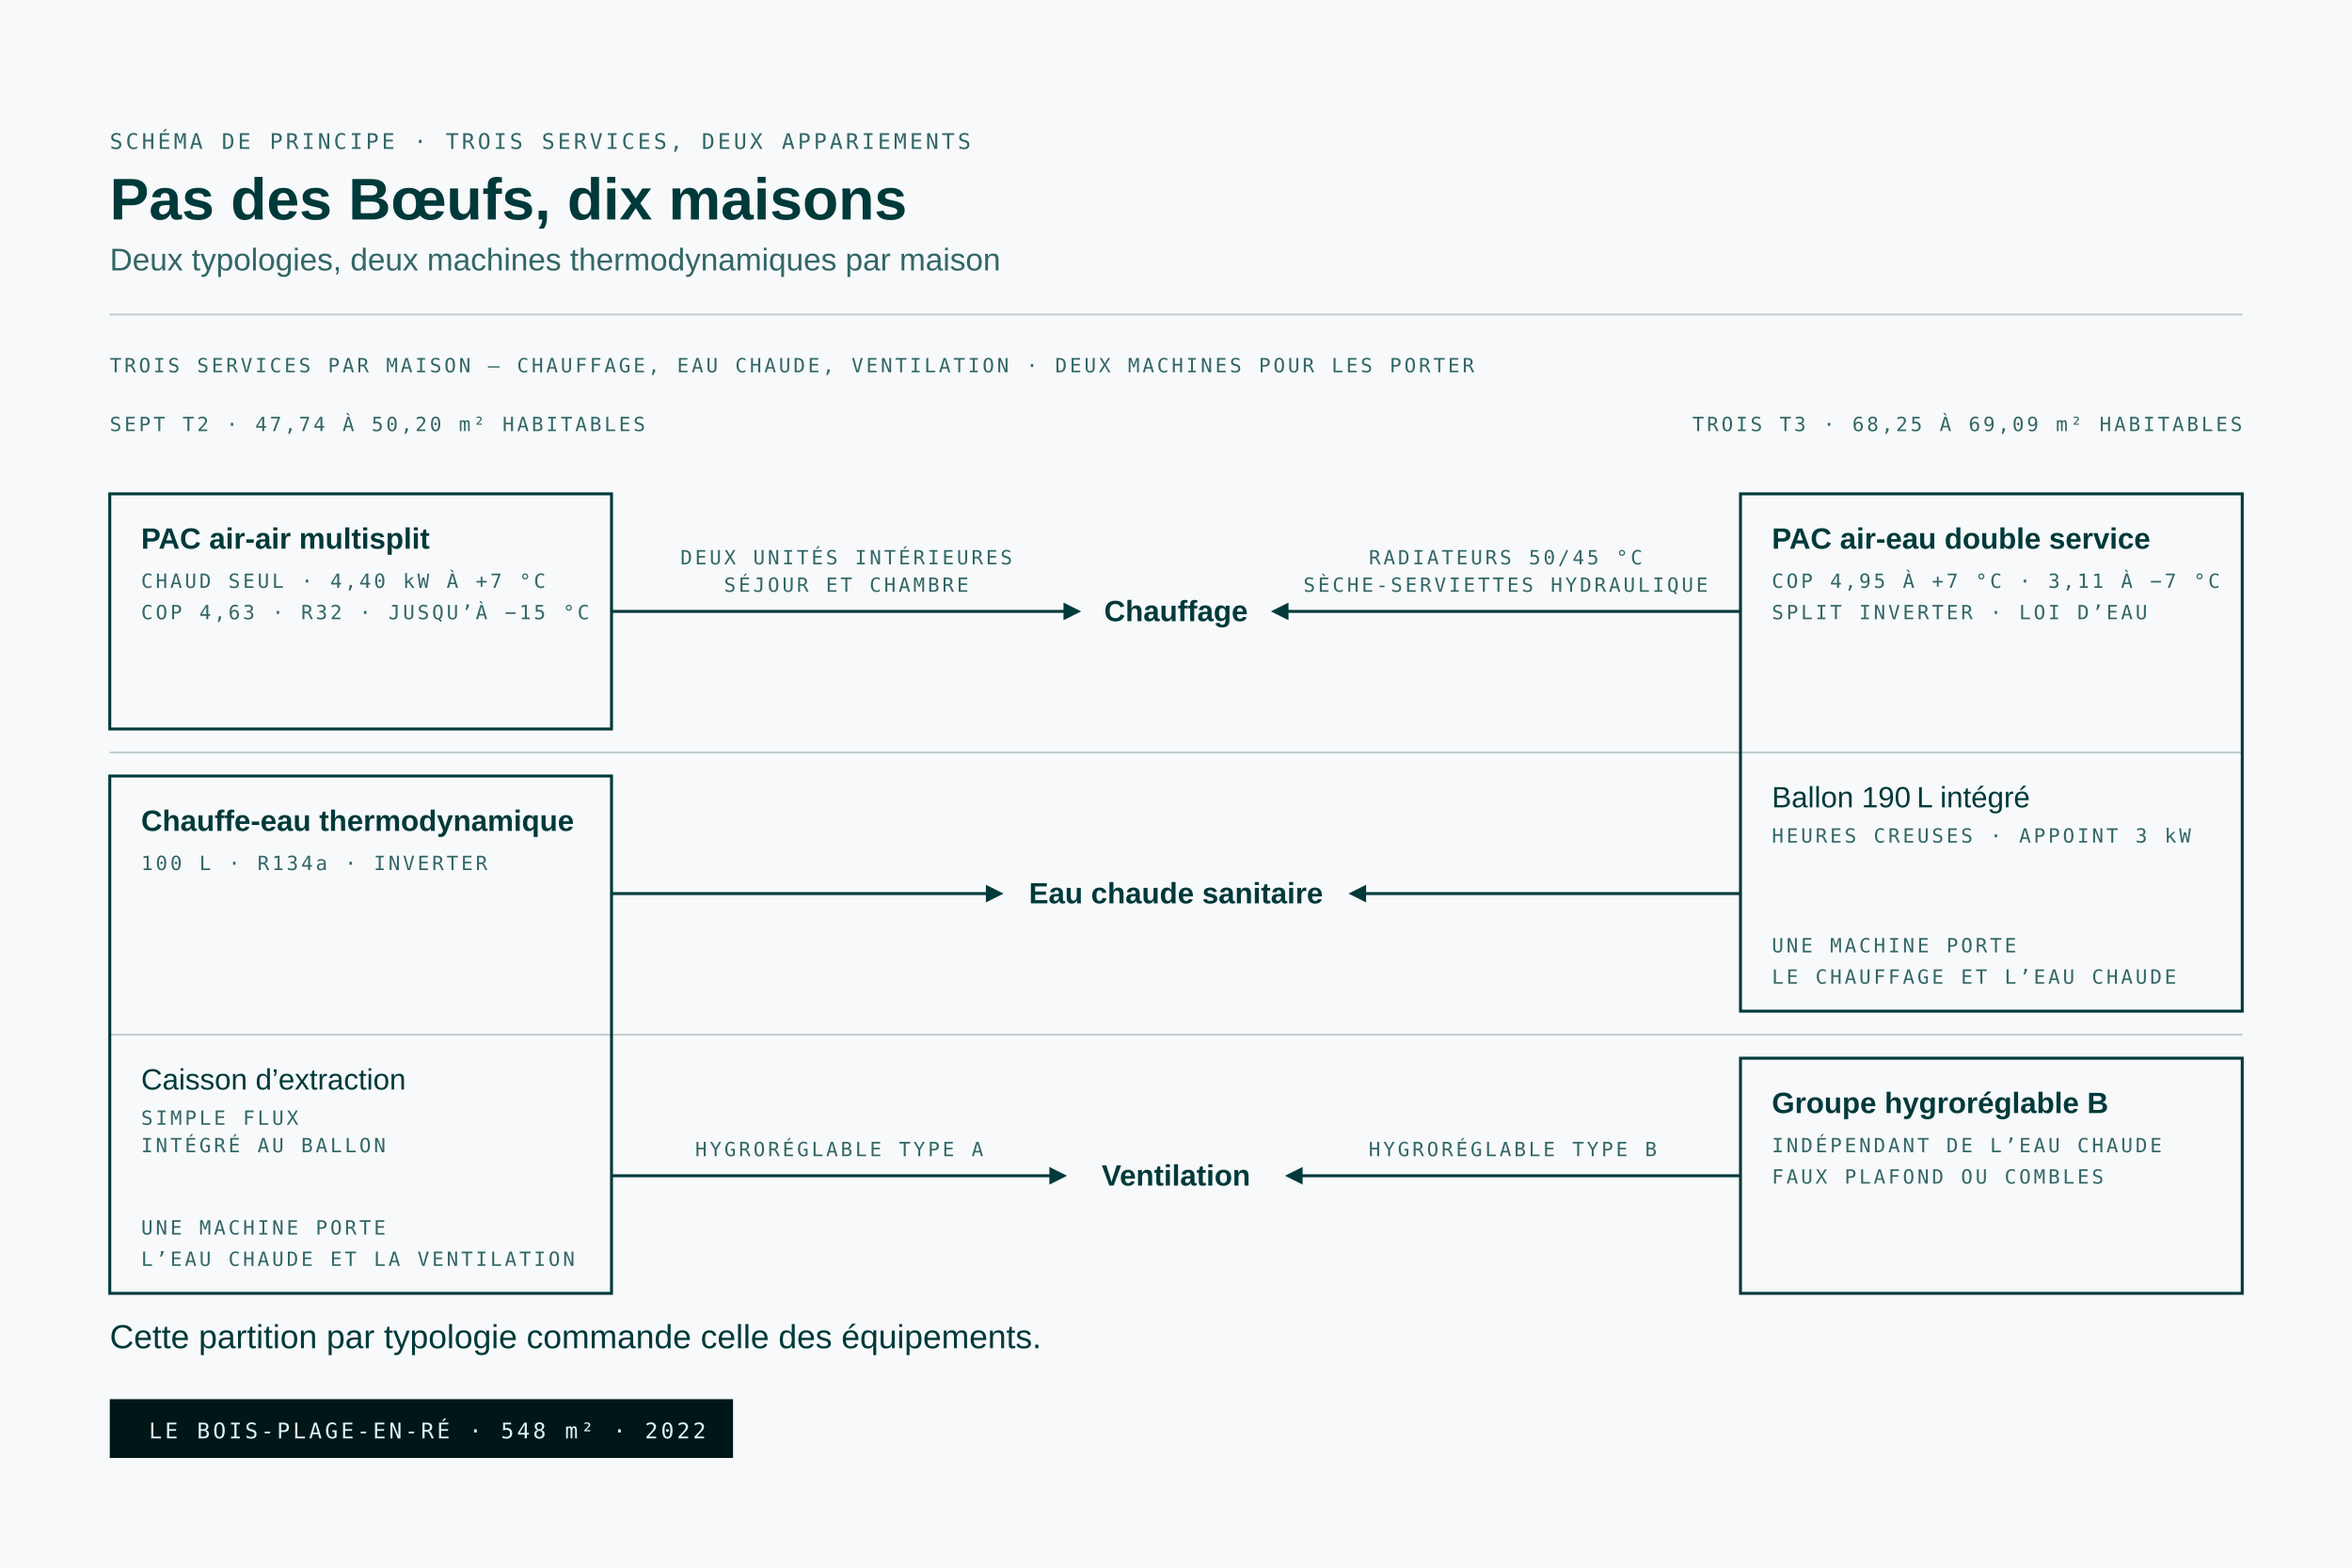
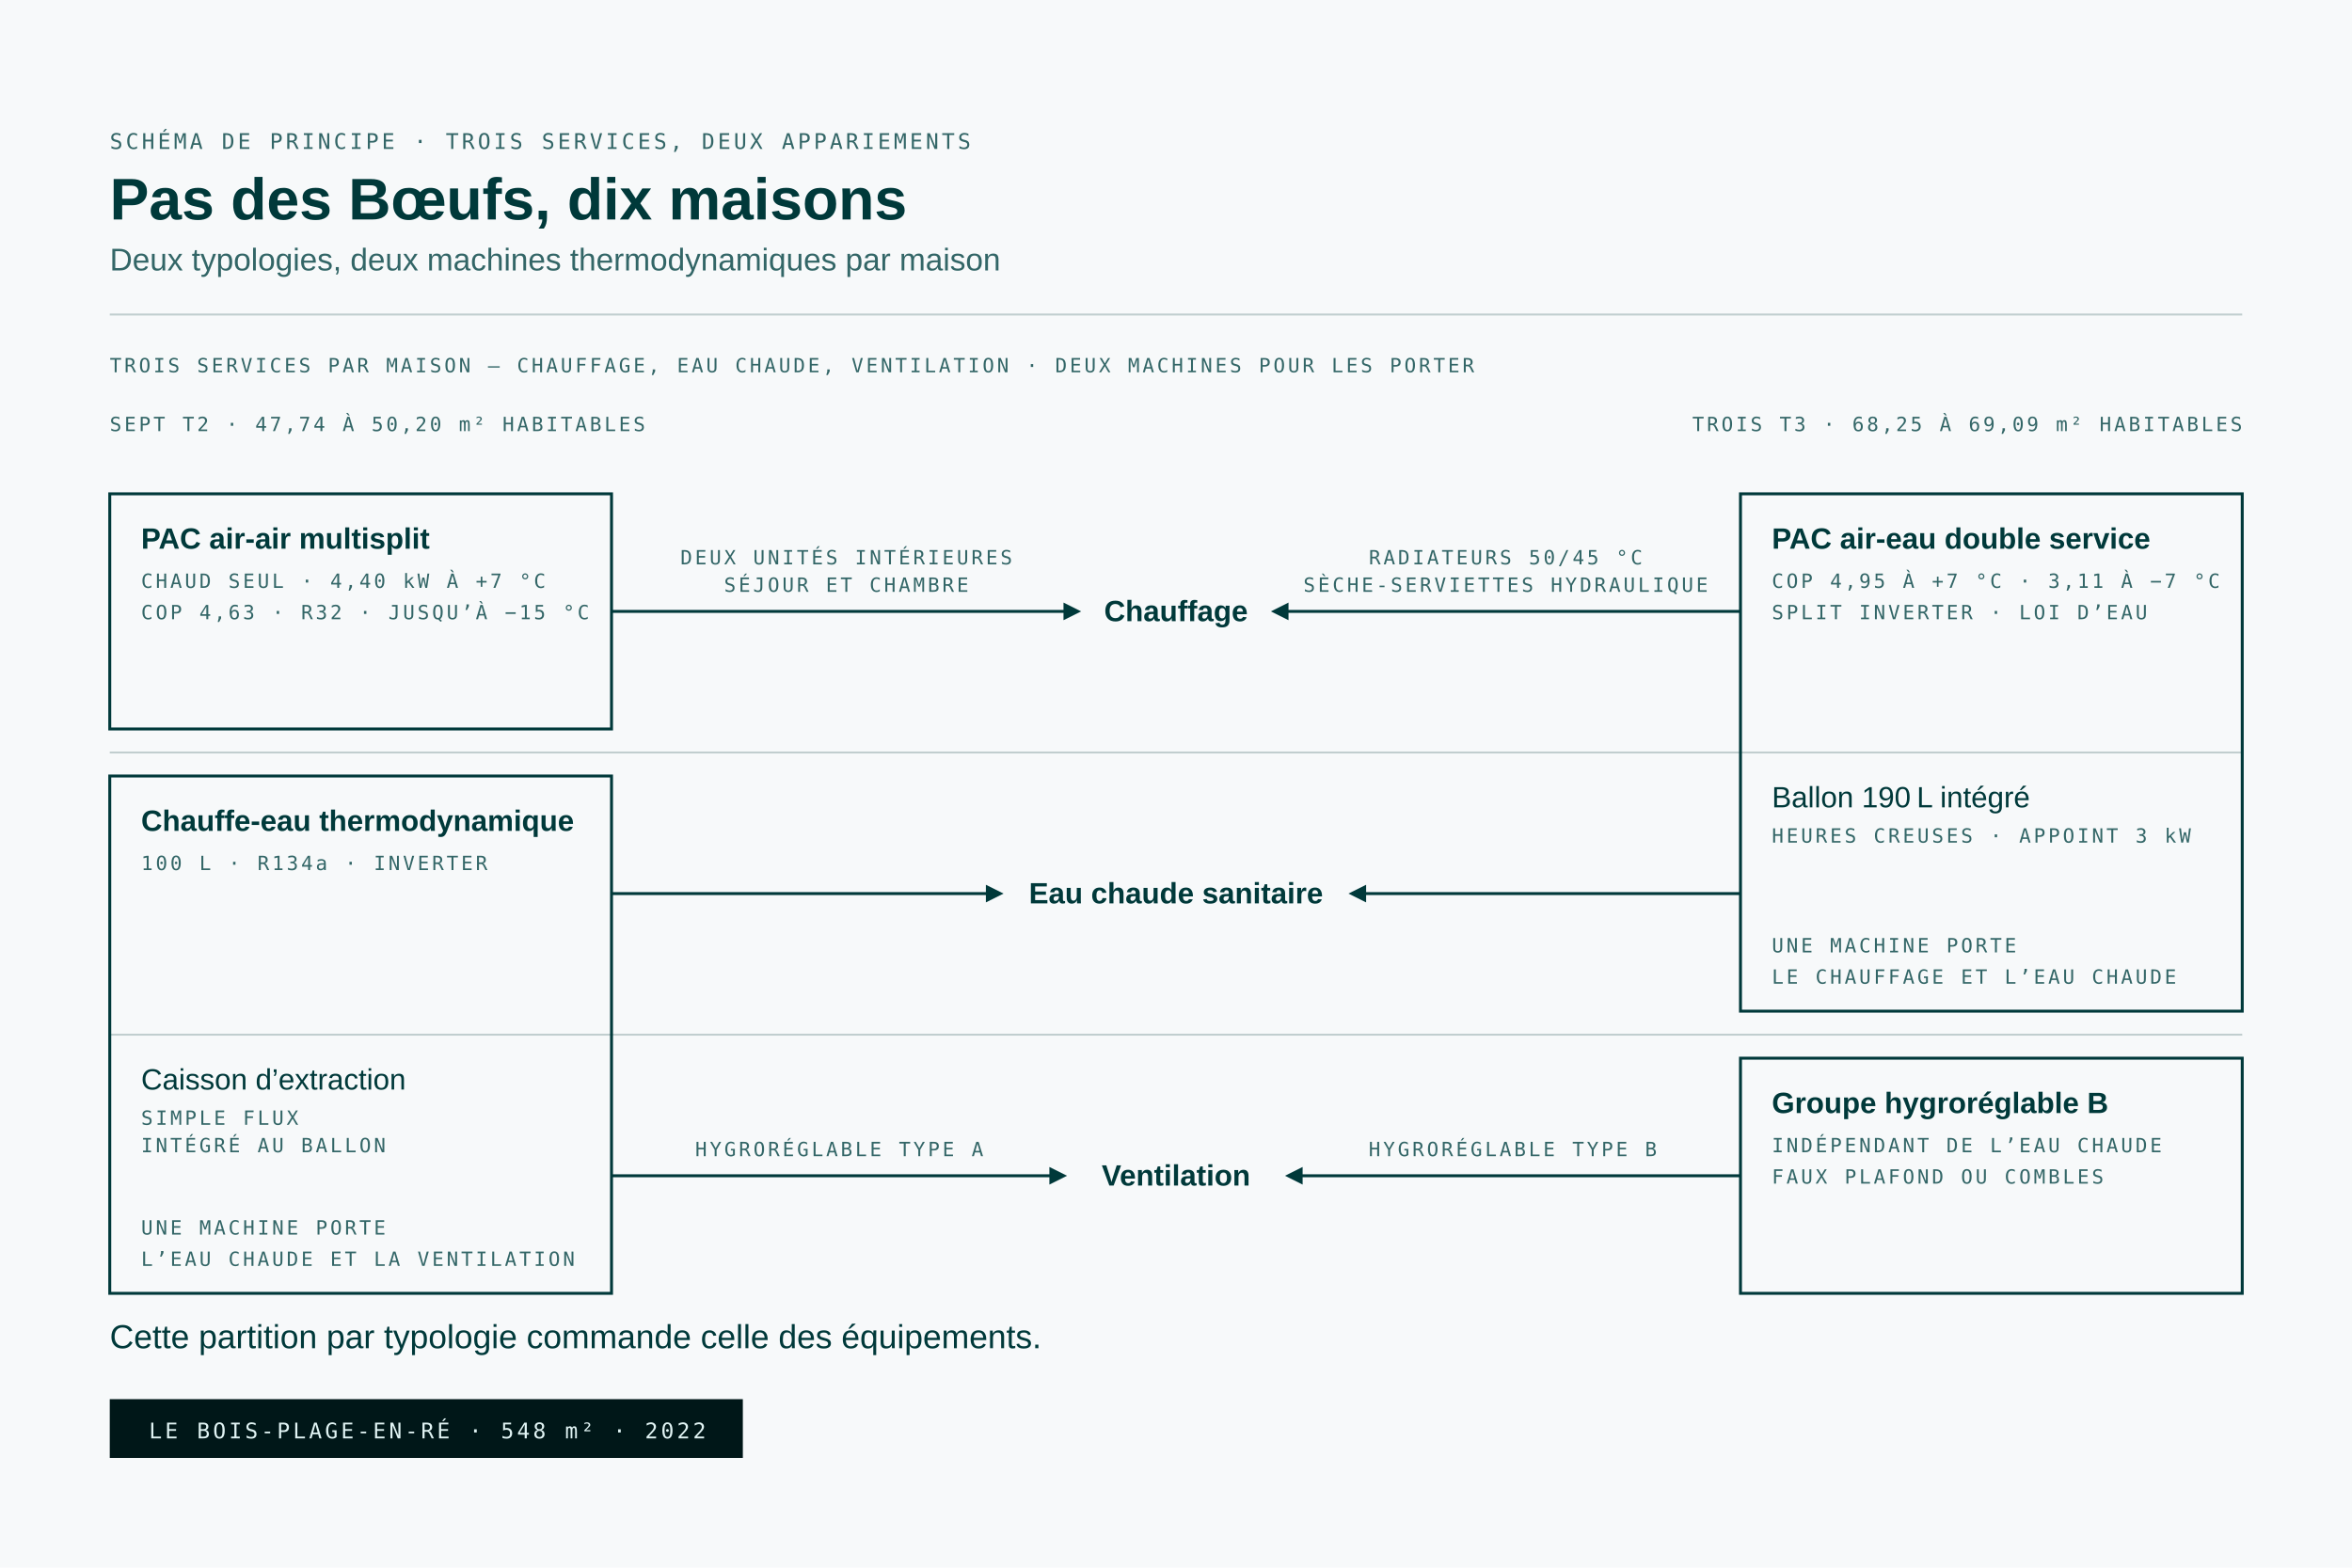
<svg xmlns="http://www.w3.org/2000/svg" viewBox="0 0 1200 800" preserveAspectRatio="xMidYMid meet" role="img" style="width:100%;height:auto;display:block" aria-label="Schéma de principe de l’appariement des équipements par typologie : trois services à rendre dans chaque maison — chauffage, eau chaude sanitaire, ventilation — et deux machines par logement. Dans les sept T2, une pompe à chaleur air-air multisplit en chaud seul porte le chauffage, et le chauffe-eau thermodynamique porte à la fois l’eau chaude et la ventilation, son caisson d’extraction simple flux étant intégré au ballon. Dans les trois T3, une pompe à chaleur air-eau double service porte ensemble le chauffage et l’eau chaude par son ballon intégré, et la ventilation revient à un groupe hygroréglable indépendant.">
  <style>
  .c-profond { fill: var(--color-profond, #001718); }
  .c-encre { fill: var(--color-encre, #00393A); }
  .c-pivot { fill: var(--color-pivot, #336667); }
  .c-clair { fill: var(--color-clair, #99CCCD); }
  .c-voile { fill: var(--color-voile, #E1F4F4); }
  .c-papier { fill: var(--color-papier, #F7F9FA); }
  .c-calcaire { fill: var(--color-calcaire, #EDF0F2); }
  .c-filet-1 { fill: var(--color-filet-1, #00393A38); }
  .c-filet-2 { fill: var(--color-filet-2, #00393A29); }
  .c-filet-3 { fill: var(--color-filet-3, #00393A1F); }
  .s-filet-1 { stroke: var(--color-filet-1, #00393A38); }
  .s-filet-2 { stroke: var(--color-filet-2, #00393A29); }
  .s-filet-3 { stroke: var(--color-filet-3, #00393A1F); }
  .s-encre { stroke: var(--color-encre, #00393A); }
  .s-clair { stroke: var(--color-clair, #99CCCD); }
  .t-sans { font-family: "Archivo Variable", Archivo, "Helvetica Neue", Arial, sans-serif; }
  .t-mono { font-family: "IBM Plex Mono", ui-monospace, monospace; }
</style>
  <rect x="0.00" y="0.00" width="1200.00" height="800.00" class="c-papier" fill="#F7F9FA" />
  <text x="56.00" y="76.00" class="t-mono c-pivot" fill="#336667" font-family="&quot;IBM Plex Mono&quot;, ui-monospace, monospace" font-size="11" font-weight="500" letter-spacing="1.54">SCHÉMA DE PRINCIPE · TROIS SERVICES, DEUX APPARIEMENTS</text>
  <text x="56.00" y="112.00" class="t-sans c-encre" fill="#00393A" font-family="&quot;Archivo Variable&quot;, Archivo, &quot;Helvetica Neue&quot;, Arial, sans-serif" font-size="30" font-weight="700" font-variation-settings="'wdth' 112, 'wght' 700">Pas des Bœufs, dix maisons</text>
  <text x="56.00" y="138.00" class="t-sans c-pivot" fill="#336667" font-family="&quot;Archivo Variable&quot;, Archivo, &quot;Helvetica Neue&quot;, Arial, sans-serif" font-size="16" font-weight="400" font-variation-settings="'wdth' 100, 'wght' 400">Deux typologies, deux machines thermodynamiques par maison</text>
  <rect x="56.00" y="160.00" width="1088.00" height="1.00" class="c-filet-1" fill="#00393A38" />
  <text x="56.00" y="190.00" class="t-mono c-pivot" fill="#336667" font-family="&quot;IBM Plex Mono&quot;, ui-monospace, monospace" font-size="10" font-weight="500" letter-spacing="1.40">TROIS SERVICES PAR MAISON — CHAUFFAGE, EAU CHAUDE, VENTILATION · DEUX MACHINES POUR LES PORTER</text>
  <text x="56.00" y="220.00" class="t-mono c-pivot" fill="#336667" font-family="&quot;IBM Plex Mono&quot;, ui-monospace, monospace" font-size="10" font-weight="500" letter-spacing="1.40">SEPT T2 · 47,74 À 50,20 m² HABITABLES</text>
  <text x="1144.00" y="220.00" class="t-mono c-pivot" fill="#336667" font-family="&quot;IBM Plex Mono&quot;, ui-monospace, monospace" font-size="10" font-weight="500" letter-spacing="1.40" text-anchor="end">TROIS T3 · 68,25 À 69,09 m² HABITABLES</text>
  <path d="M 56.00 384.00 L 1144.00 384.00" fill="none" class="s-filet-1" stroke="#00393A38" stroke-width="1" />
  <path d="M 56.00 528.00 L 1144.00 528.00" fill="none" class="s-filet-1" stroke="#00393A38" stroke-width="1" />
  <text x="600.00" y="317.00" class="t-sans c-encre" fill="#00393A" font-family="&quot;Archivo Variable&quot;, Archivo, &quot;Helvetica Neue&quot;, Arial, sans-serif" font-size="15" font-weight="600" font-variation-settings="'wdth' 112, 'wght' 600" text-anchor="middle">Chauffage</text>
  <text x="600.00" y="461.00" class="t-sans c-encre" fill="#00393A" font-family="&quot;Archivo Variable&quot;, Archivo, &quot;Helvetica Neue&quot;, Arial, sans-serif" font-size="15" font-weight="600" font-variation-settings="'wdth' 112, 'wght' 600" text-anchor="middle">Eau chaude sanitaire</text>
  <text x="600.00" y="605.00" class="t-sans c-encre" fill="#00393A" font-family="&quot;Archivo Variable&quot;, Archivo, &quot;Helvetica Neue&quot;, Arial, sans-serif" font-size="15" font-weight="600" font-variation-settings="'wdth' 112, 'wght' 600" text-anchor="middle">Ventilation</text>
  <rect x="56.00" y="252.00" width="256.00" height="120.00" class="c-papier s-encre" fill="#F7F9FA" stroke="#00393A" stroke-width="1.5" />
  <text x="72.00" y="280.00" class="t-sans c-encre" fill="#00393A" font-family="&quot;Archivo Variable&quot;, Archivo, &quot;Helvetica Neue&quot;, Arial, sans-serif" font-size="15" font-weight="600" font-variation-settings="'wdth' 112, 'wght' 600">PAC air-air multisplit</text>
  <text x="72.00" y="300.00" class="t-mono c-pivot" fill="#336667" font-family="&quot;IBM Plex Mono&quot;, ui-monospace, monospace" font-size="10" font-weight="500" letter-spacing="1.40">CHAUD SEUL · 4,40 kW À +7 °C</text>
  <text x="72.00" y="316.00" class="t-mono c-pivot" fill="#336667" font-family="&quot;IBM Plex Mono&quot;, ui-monospace, monospace" font-size="10" font-weight="500" letter-spacing="1.40">COP 4,63 · R32 · JUSQU’À −15 °C</text>
  <rect x="56.00" y="396.00" width="256.00" height="264.00" class="c-papier s-encre" fill="#F7F9FA" stroke="#00393A" stroke-width="1.5" />
  <text x="72.00" y="424.00" class="t-sans c-encre" fill="#00393A" font-family="&quot;Archivo Variable&quot;, Archivo, &quot;Helvetica Neue&quot;, Arial, sans-serif" font-size="15" font-weight="600" font-variation-settings="'wdth' 112, 'wght' 600">Chauffe-eau thermodynamique</text>
  <text x="72.00" y="444.00" class="t-mono c-pivot" fill="#336667" font-family="&quot;IBM Plex Mono&quot;, ui-monospace, monospace" font-size="10" font-weight="500" letter-spacing="1.40">100 L · R134a · INVERTER</text>
  <path d="M 56.00 528.00 L 312.00 528.00" fill="none" class="s-filet-1" stroke="#00393A38" stroke-width="1" />
  <text x="72.00" y="556.00" class="t-sans c-encre" fill="#00393A" font-family="&quot;Archivo Variable&quot;, Archivo, &quot;Helvetica Neue&quot;, Arial, sans-serif" font-size="15" font-weight="400" font-variation-settings="'wdth' 100, 'wght' 400">Caisson d’extraction</text>
  <text x="72.00" y="574.00" class="t-mono c-pivot" fill="#336667" font-family="&quot;IBM Plex Mono&quot;, ui-monospace, monospace" font-size="10" font-weight="500" letter-spacing="1.40">SIMPLE FLUX</text>
  <text x="72.00" y="588.00" class="t-mono c-pivot" fill="#336667" font-family="&quot;IBM Plex Mono&quot;, ui-monospace, monospace" font-size="10" font-weight="500" letter-spacing="1.40">INTÉGRÉ AU BALLON</text>
  <text x="72.00" y="630.00" class="t-mono c-pivot" fill="#336667" font-family="&quot;IBM Plex Mono&quot;, ui-monospace, monospace" font-size="10" font-weight="500" letter-spacing="1.40">UNE MACHINE PORTE</text>
  <text x="72.00" y="646.00" class="t-mono c-pivot" fill="#336667" font-family="&quot;IBM Plex Mono&quot;, ui-monospace, monospace" font-size="10" font-weight="500" letter-spacing="1.40">L’EAU CHAUDE ET LA VENTILATION</text>
  <rect x="888.00" y="252.00" width="256.00" height="264.00" class="c-papier s-encre" fill="#F7F9FA" stroke="#00393A" stroke-width="1.5" />
  <text x="904.00" y="280.00" class="t-sans c-encre" fill="#00393A" font-family="&quot;Archivo Variable&quot;, Archivo, &quot;Helvetica Neue&quot;, Arial, sans-serif" font-size="15" font-weight="600" font-variation-settings="'wdth' 112, 'wght' 600">PAC air-eau double service</text>
  <text x="904.00" y="300.00" class="t-mono c-pivot" fill="#336667" font-family="&quot;IBM Plex Mono&quot;, ui-monospace, monospace" font-size="10" font-weight="500" letter-spacing="1.40">COP 4,95 À +7 °C · 3,11 À −7 °C</text>
  <text x="904.00" y="316.00" class="t-mono c-pivot" fill="#336667" font-family="&quot;IBM Plex Mono&quot;, ui-monospace, monospace" font-size="10" font-weight="500" letter-spacing="1.40">SPLIT INVERTER · LOI D’EAU</text>
  <path d="M 888.00 384.00 L 1144.00 384.00" fill="none" class="s-filet-1" stroke="#00393A38" stroke-width="1" />
  <text x="904.00" y="412.00" class="t-sans c-encre" fill="#00393A" font-family="&quot;Archivo Variable&quot;, Archivo, &quot;Helvetica Neue&quot;, Arial, sans-serif" font-size="15" font-weight="400" font-variation-settings="'wdth' 100, 'wght' 400">Ballon 190 L intégré</text>
  <text x="904.00" y="430.00" class="t-mono c-pivot" fill="#336667" font-family="&quot;IBM Plex Mono&quot;, ui-monospace, monospace" font-size="10" font-weight="500" letter-spacing="1.40">HEURES CREUSES · APPOINT 3 kW</text>
  <text x="904.00" y="486.00" class="t-mono c-pivot" fill="#336667" font-family="&quot;IBM Plex Mono&quot;, ui-monospace, monospace" font-size="10" font-weight="500" letter-spacing="1.40">UNE MACHINE PORTE</text>
  <text x="904.00" y="502.00" class="t-mono c-pivot" fill="#336667" font-family="&quot;IBM Plex Mono&quot;, ui-monospace, monospace" font-size="10" font-weight="500" letter-spacing="1.40">LE CHAUFFAGE ET L’EAU CHAUDE</text>
  <rect x="888.00" y="540.00" width="256.00" height="120.00" class="c-papier s-encre" fill="#F7F9FA" stroke="#00393A" stroke-width="1.5" />
  <text x="904.00" y="568.00" class="t-sans c-encre" fill="#00393A" font-family="&quot;Archivo Variable&quot;, Archivo, &quot;Helvetica Neue&quot;, Arial, sans-serif" font-size="15" font-weight="600" font-variation-settings="'wdth' 112, 'wght' 600">Groupe hygroréglable B</text>
  <text x="904.00" y="588.00" class="t-mono c-pivot" fill="#336667" font-family="&quot;IBM Plex Mono&quot;, ui-monospace, monospace" font-size="10" font-weight="500" letter-spacing="1.40">INDÉPENDANT DE L’EAU CHAUDE</text>
  <text x="904.00" y="604.00" class="t-mono c-pivot" fill="#336667" font-family="&quot;IBM Plex Mono&quot;, ui-monospace, monospace" font-size="10" font-weight="500" letter-spacing="1.40">FAUX PLAFOND OU COMBLES</text>
  <path d="M 312.00 312.00 L 543.60 312.00" fill="none" class="s-encre" stroke="#00393A" stroke-width="1.5" />
  <path d="M 551.60 312.00 L 542.60 307.50 L 542.60 316.50 Z" class="c-encre" fill="#00393A" />
  <text x="431.80" y="288.00" class="t-mono c-pivot" fill="#336667" font-family="&quot;IBM Plex Mono&quot;, ui-monospace, monospace" font-size="10" font-weight="500" letter-spacing="1.40" text-anchor="middle">DEUX UNITÉS INTÉRIEURES</text>
  <text x="431.80" y="302.00" class="t-mono c-pivot" fill="#336667" font-family="&quot;IBM Plex Mono&quot;, ui-monospace, monospace" font-size="10" font-weight="500" letter-spacing="1.40" text-anchor="middle">SÉJOUR ET CHAMBRE</text>
  <path d="M 312.00 456.00 L 504.00 456.00" fill="none" class="s-encre" stroke="#00393A" stroke-width="1.5" />
  <path d="M 512.00 456.00 L 503.00 451.50 L 503.00 460.50 Z" class="c-encre" fill="#00393A" />
  <path d="M 312.00 600.00 L 536.40 600.00" fill="none" class="s-encre" stroke="#00393A" stroke-width="1.5" />
  <path d="M 544.40 600.00 L 535.40 595.50 L 535.40 604.50 Z" class="c-encre" fill="#00393A" />
  <text x="428.20" y="590.00" class="t-mono c-pivot" fill="#336667" font-family="&quot;IBM Plex Mono&quot;, ui-monospace, monospace" font-size="10" font-weight="500" letter-spacing="1.40" text-anchor="middle">HYGRORÉGLABLE TYPE A</text>
  <path d="M 888.00 312.00 L 656.40 312.00" fill="none" class="s-encre" stroke="#00393A" stroke-width="1.5" />
  <path d="M 648.40 312.00 L 657.40 307.50 L 657.40 316.50 Z" class="c-encre" fill="#00393A" />
  <text x="768.20" y="288.00" class="t-mono c-pivot" fill="#336667" font-family="&quot;IBM Plex Mono&quot;, ui-monospace, monospace" font-size="10" font-weight="500" letter-spacing="1.40" text-anchor="middle">RADIATEURS 50/45 °C</text>
  <text x="768.20" y="302.00" class="t-mono c-pivot" fill="#336667" font-family="&quot;IBM Plex Mono&quot;, ui-monospace, monospace" font-size="10" font-weight="500" letter-spacing="1.40" text-anchor="middle">SÈCHE-SERVIETTES HYDRAULIQUE</text>
  <path d="M 888.00 456.00 L 696.00 456.00" fill="none" class="s-encre" stroke="#00393A" stroke-width="1.5" />
  <path d="M 688.00 456.00 L 697.00 451.50 L 697.00 460.50 Z" class="c-encre" fill="#00393A" />
  <path d="M 888.00 600.00 L 663.60 600.00" fill="none" class="s-encre" stroke="#00393A" stroke-width="1.5" />
  <path d="M 655.60 600.00 L 664.60 595.50 L 664.60 604.50 Z" class="c-encre" fill="#00393A" />
  <text x="771.80" y="590.00" class="t-mono c-pivot" fill="#336667" font-family="&quot;IBM Plex Mono&quot;, ui-monospace, monospace" font-size="10" font-weight="500" letter-spacing="1.40" text-anchor="middle">HYGRORÉGLABLE TYPE B</text>
  <text x="56.00" y="688.00" class="t-sans c-encre" fill="#00393A" font-family="&quot;Archivo Variable&quot;, Archivo, &quot;Helvetica Neue&quot;, Arial, sans-serif" font-size="17" font-weight="400" font-variation-settings="'wdth' 100, 'wght' 400">Cette partition par typologie commande celle des équipements.</text>
-   <rect x="56.00" y="714.00" width="318.00" height="30.00" class="c-profond" fill="#001718" />
+   <rect x="56.00" y="714.00" width="323.00" height="30.00" class="c-profond" fill="#001718" />
  <text x="76.00" y="734.00" class="t-mono c-voile" fill="#E1F4F4" font-family="&quot;IBM Plex Mono&quot;, ui-monospace, monospace" font-size="11" font-weight="500" letter-spacing="1.54">LE BOIS-PLAGE-EN-RÉ · 548 m² · 2022</text>
</svg>
